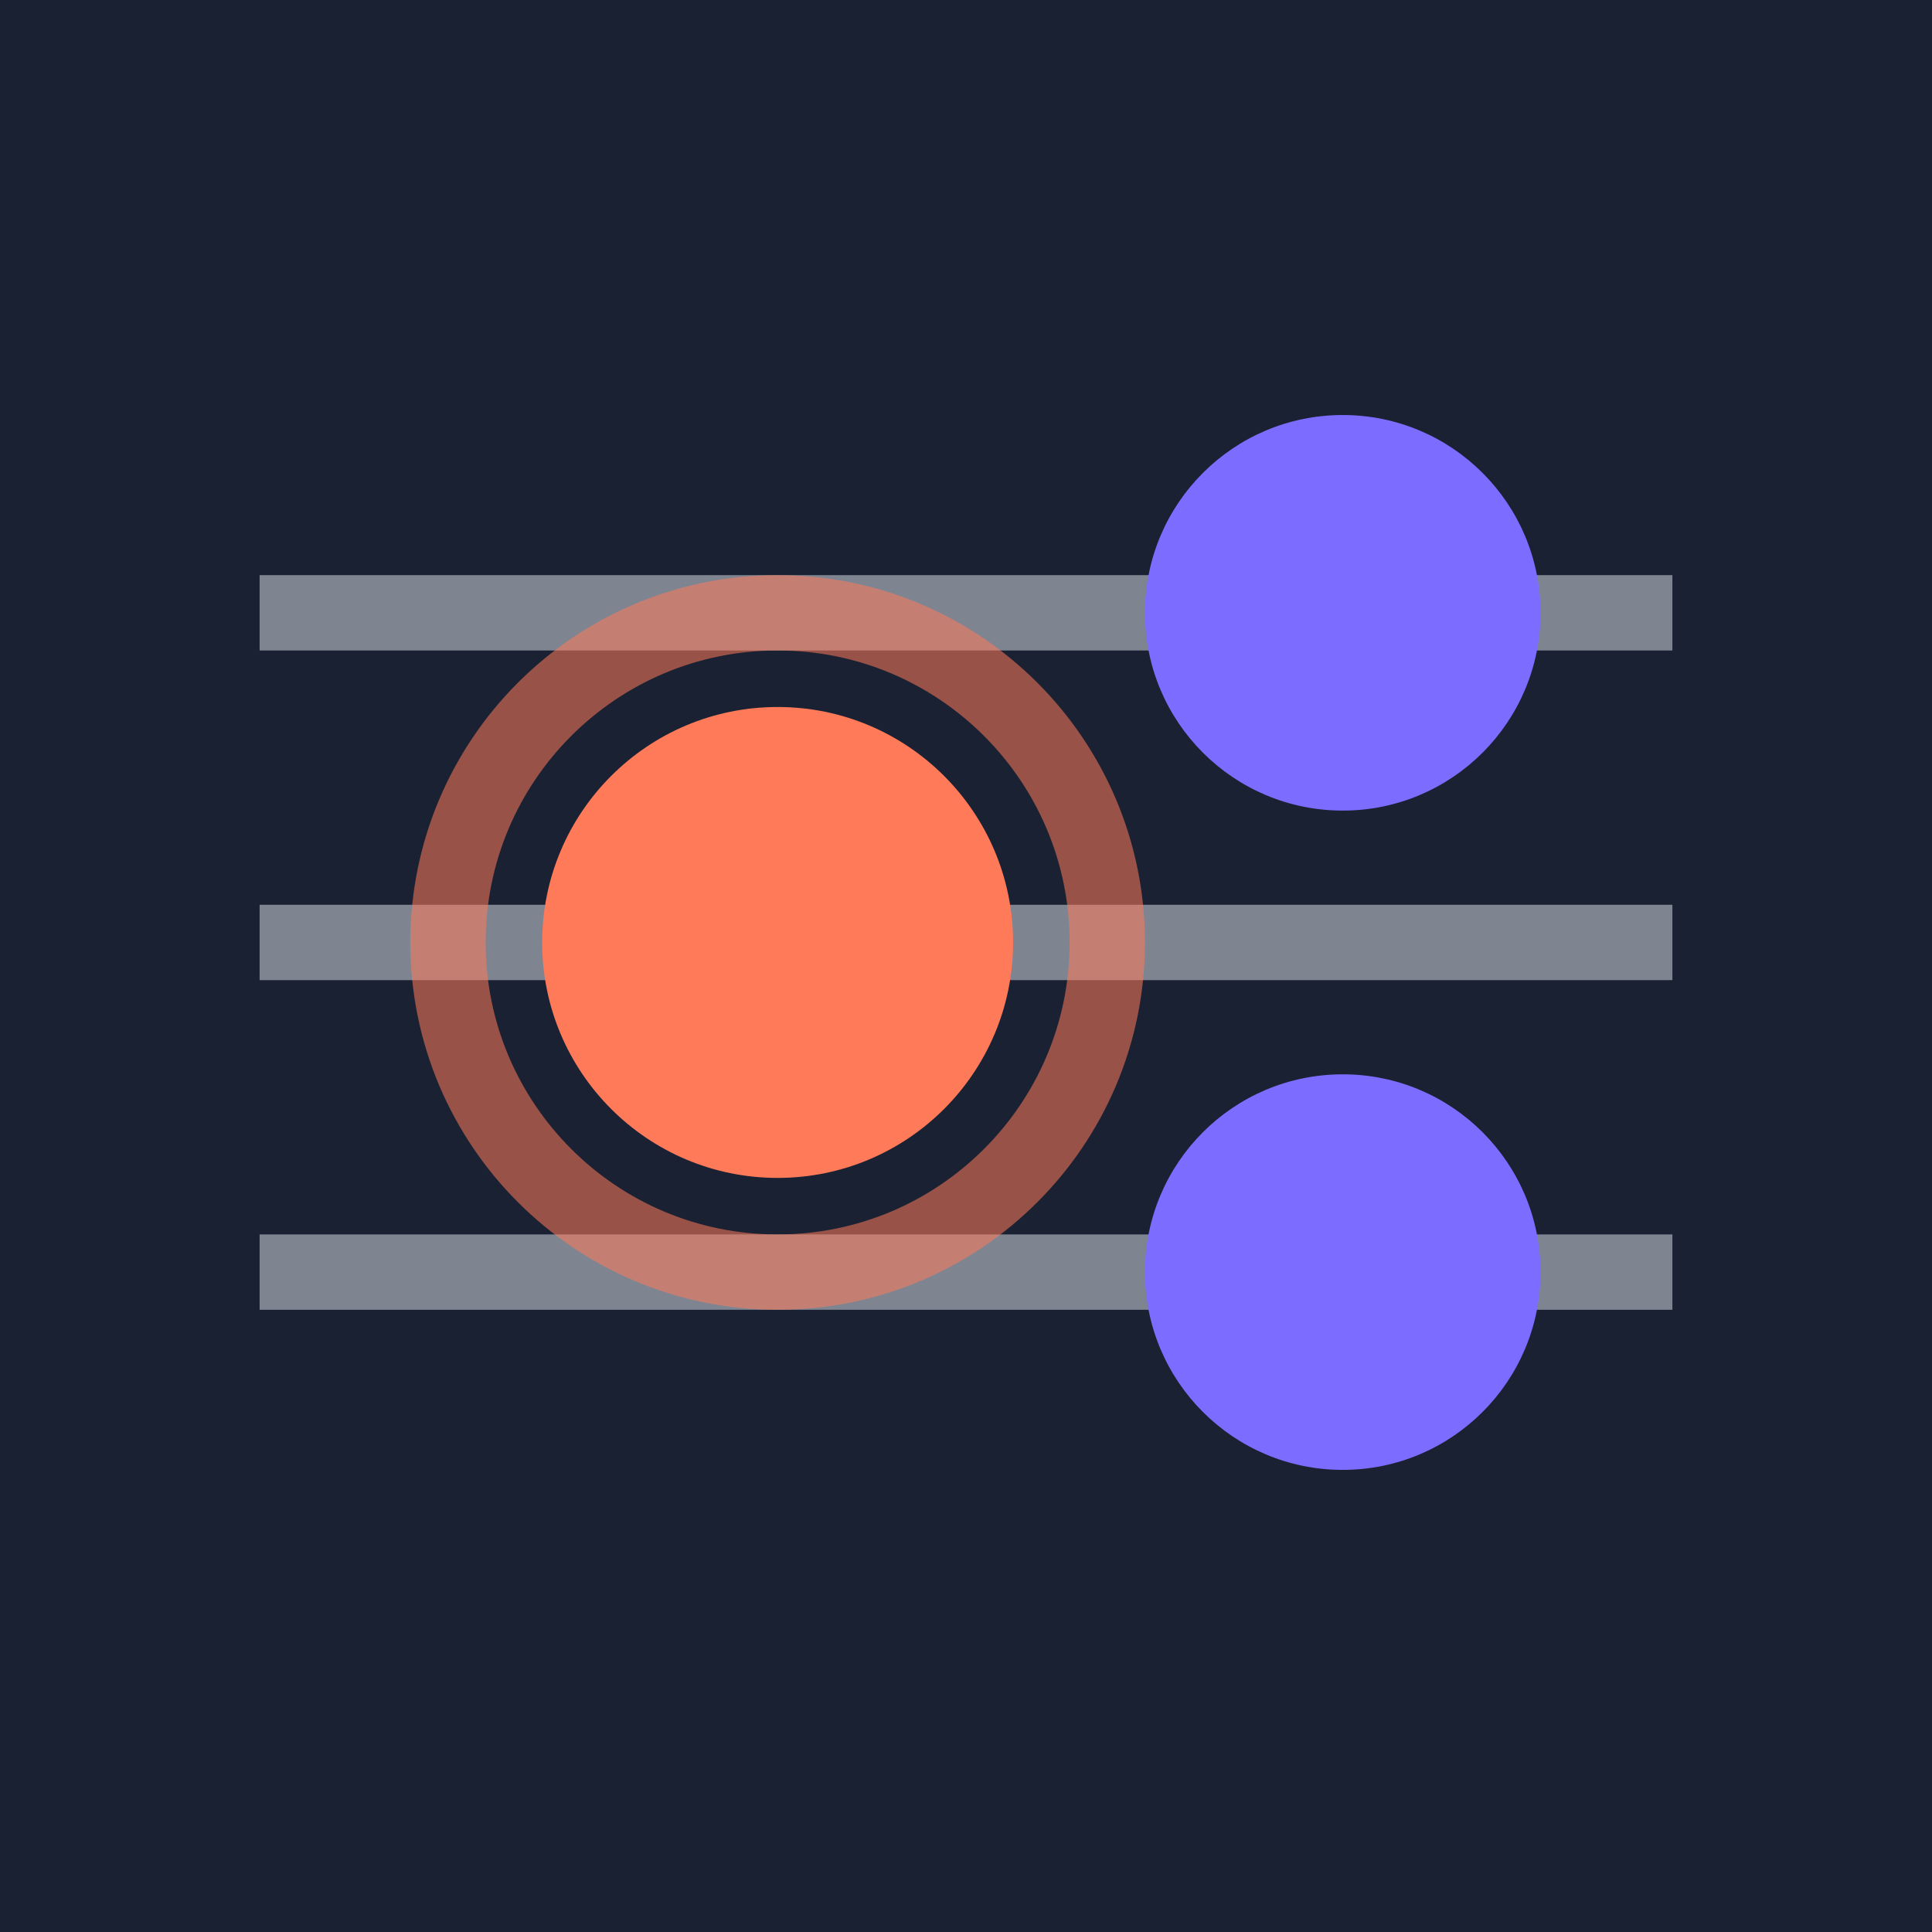
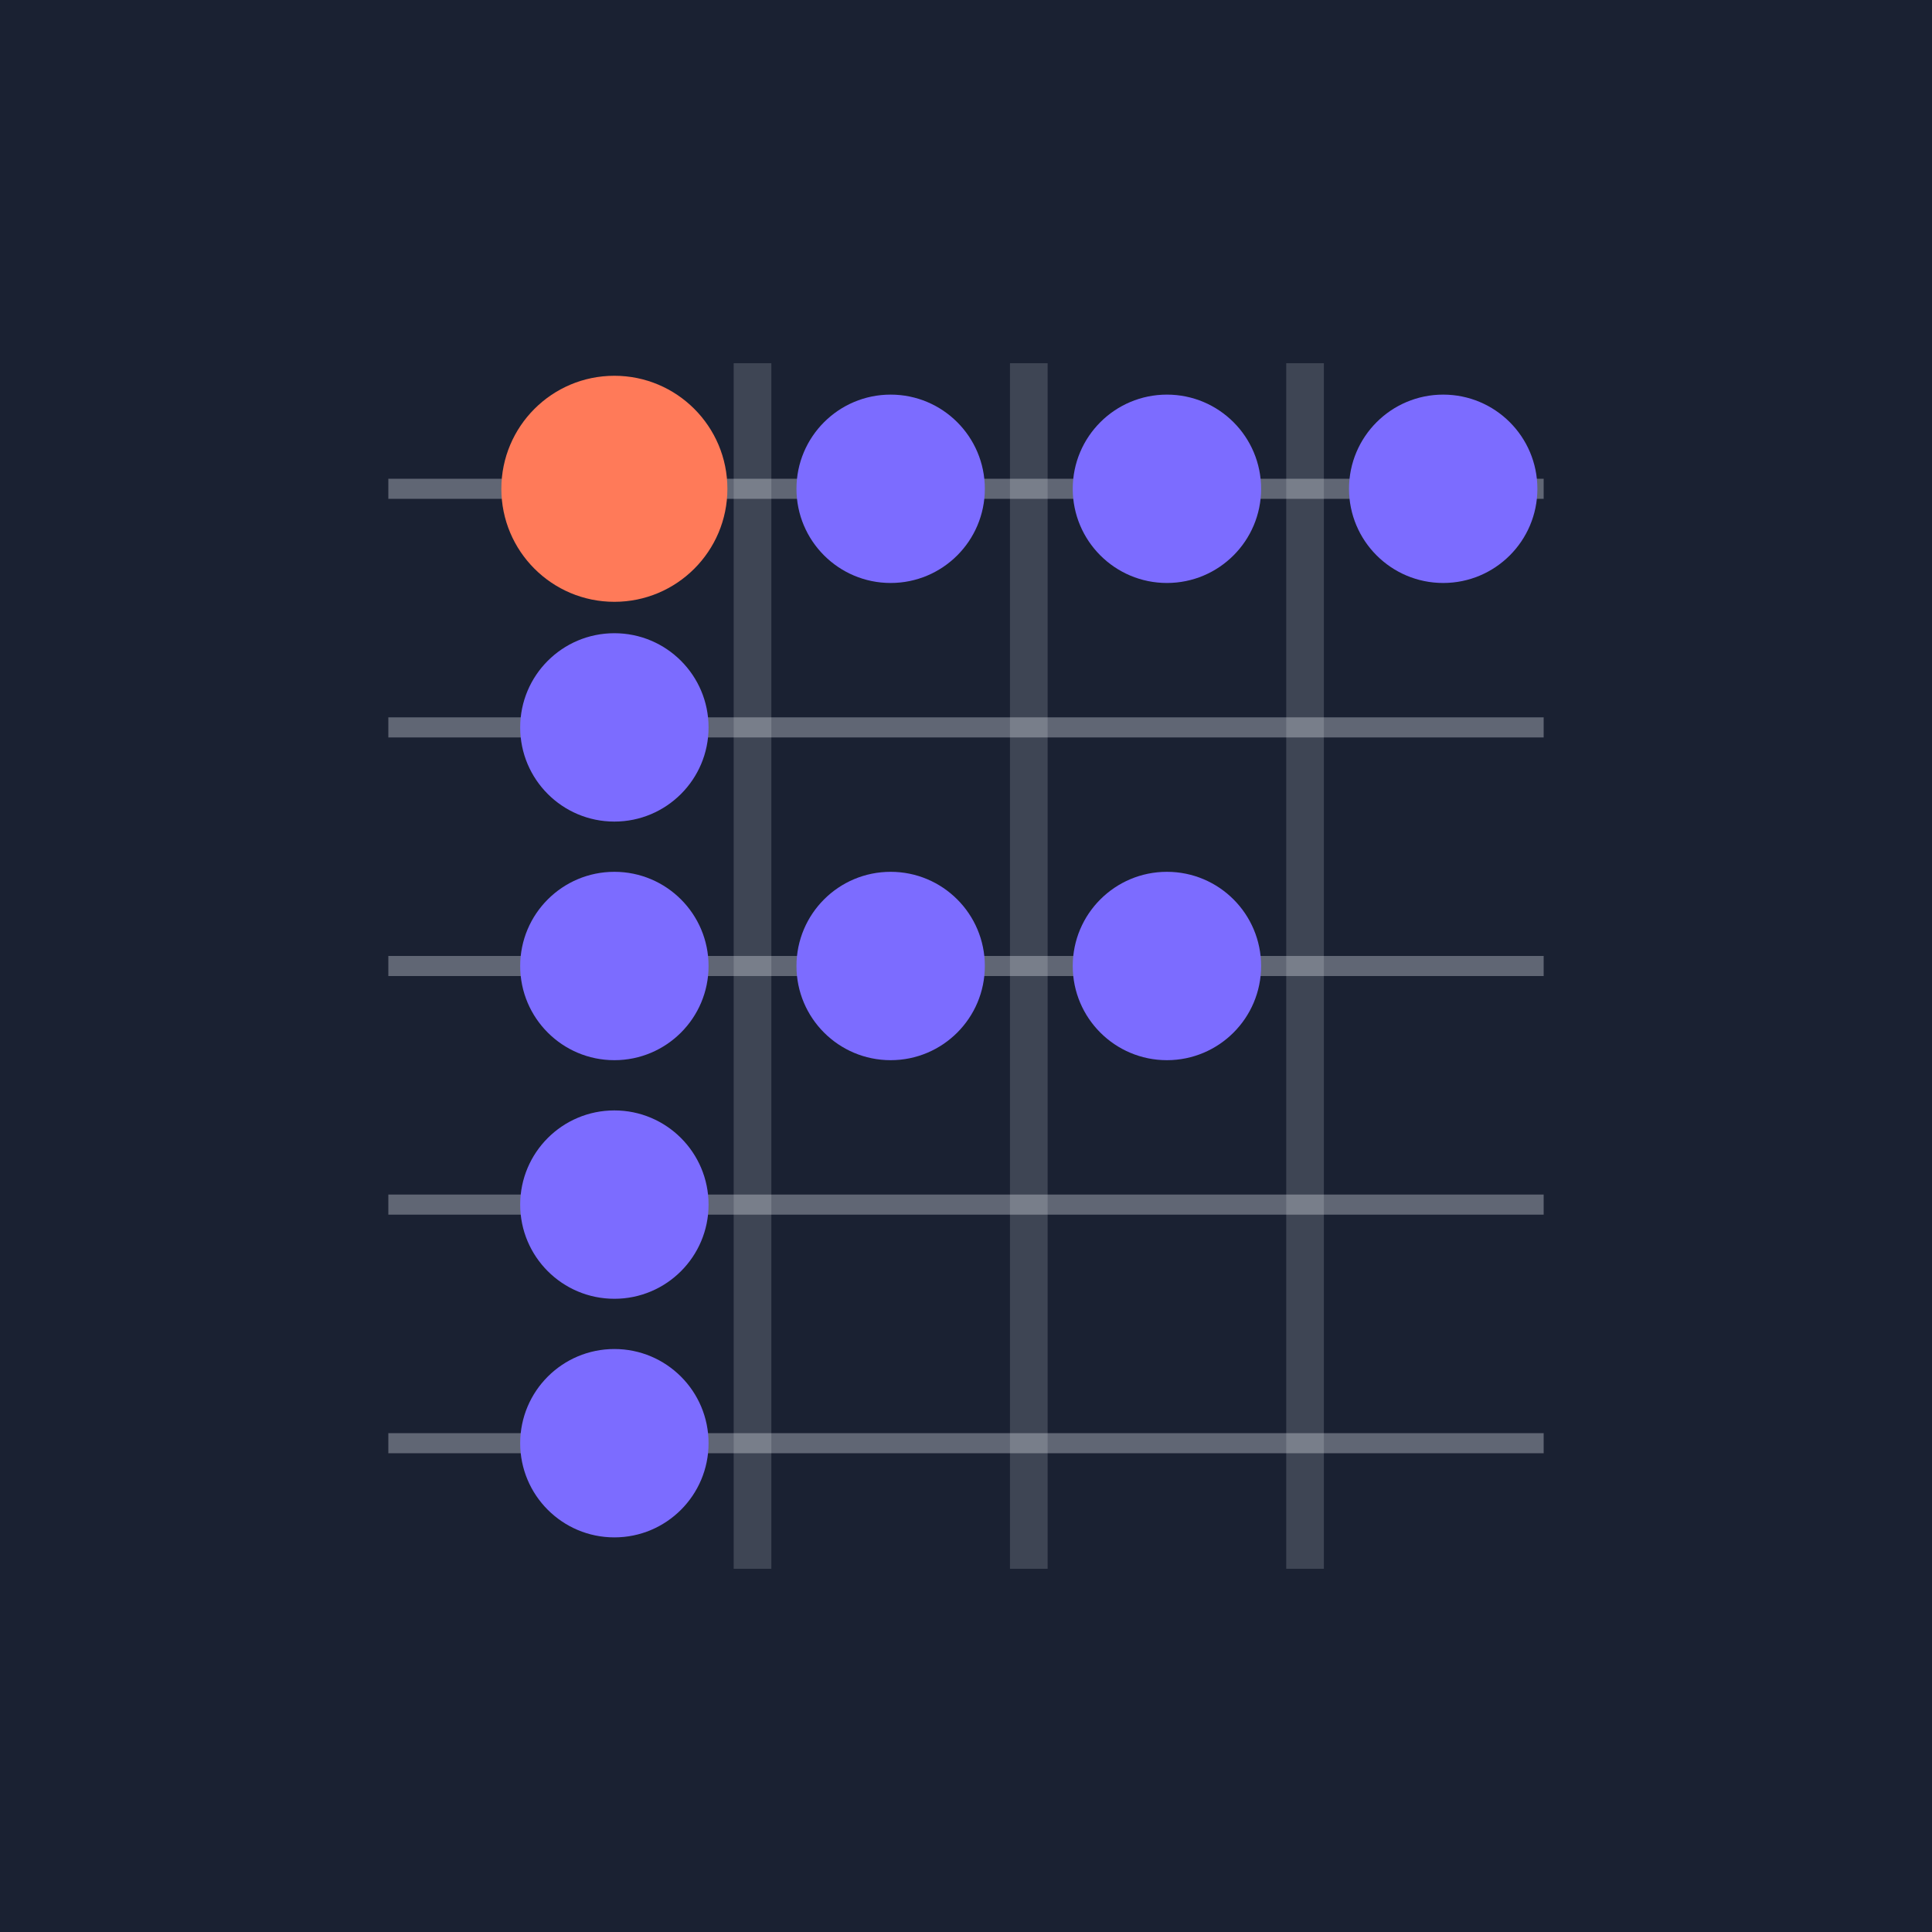
- <svg xmlns="http://www.w3.org/2000/svg" viewBox="0 0 32 32">
-   <rect width="32" height="32" fill="#1a2132" />
-   <g transform="translate(16 16) scale(0.78) translate(-16 -16)">
-     <path d="M1 8.5h30M1 15.5h30M1 22.5h30" stroke="#e3e7ef" stroke-width="1.6" opacity=".5" />
-     <circle cx="12" cy="15.5" r="7" fill="none" stroke="#ff7a59" stroke-width="1.6" opacity=".55" />
-     <circle cx="12" cy="15.5" r="5" fill="#ff7a59" />
-     <circle cx="24" cy="8.5" r="4.2" fill="#7c6cff" />
-     <circle cx="24" cy="22.5" r="4.2" fill="#7c6cff" />
+ <svg xmlns="http://www.w3.org/2000/svg" viewBox="0 0 120 120">
+   <rect width="120" height="120" fill="#1a2132" />
+   <g transform="translate(60 60) scale(0.78) translate(-60 -60)">
+     <path d="M14 22H106M14 41H106M14 60H106M14 79H106M14 98H106" stroke="#e3e7ef" stroke-width="1.6" opacity=".35" />
+     <path d="M43 12V108M65 12V108M87 12V108" stroke="#e3e7ef" stroke-width="3" opacity=".18" />
+     <g fill="#7c6cff">
+       <circle cx="32" cy="41" r="7.5" />
+       <circle cx="32" cy="60" r="7.5" />
+       <circle cx="32" cy="79" r="7.5" />
+       <circle cx="32" cy="98" r="7.5" />
+       <circle cx="54" cy="22" r="7.5" />
+       <circle cx="76" cy="22" r="7.5" />
+       <circle cx="98" cy="22" r="7.5" />
+       <circle cx="54" cy="60" r="7.5" />
+       <circle cx="76" cy="60" r="7.5" />
+     </g>
+     <circle cx="32" cy="22" r="9" fill="#ff7a59" />
  </g>
</svg>
